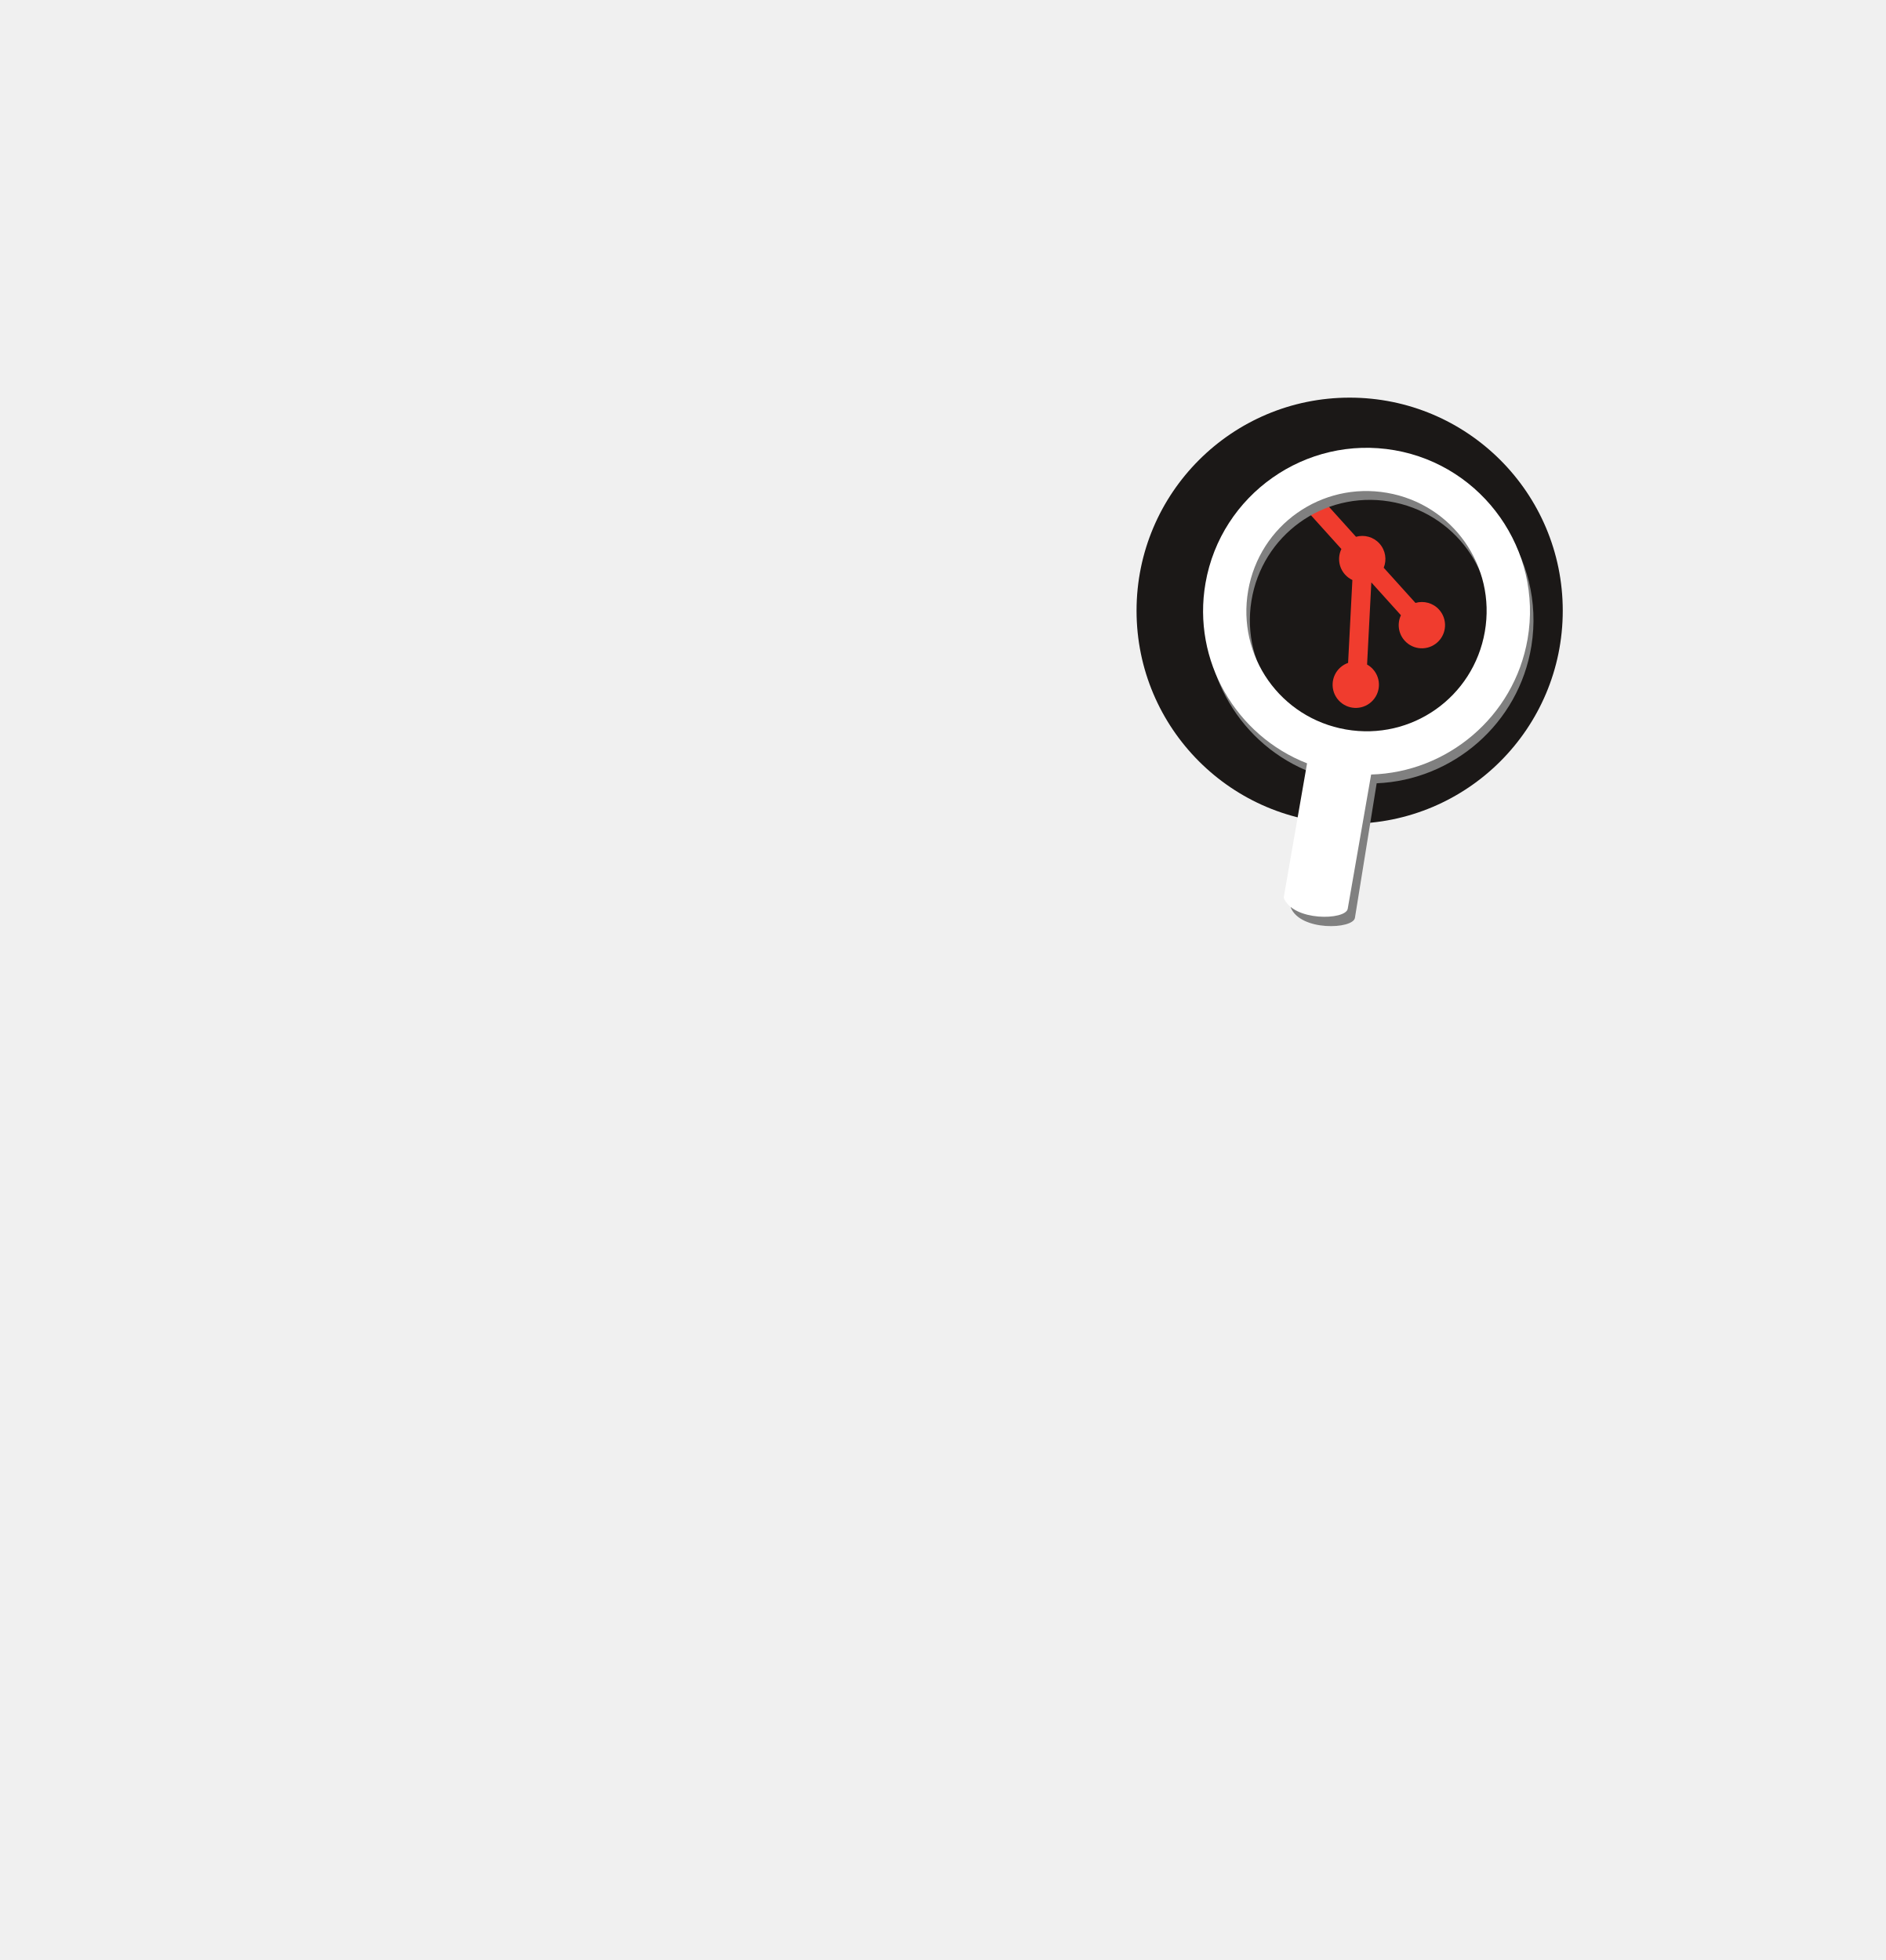
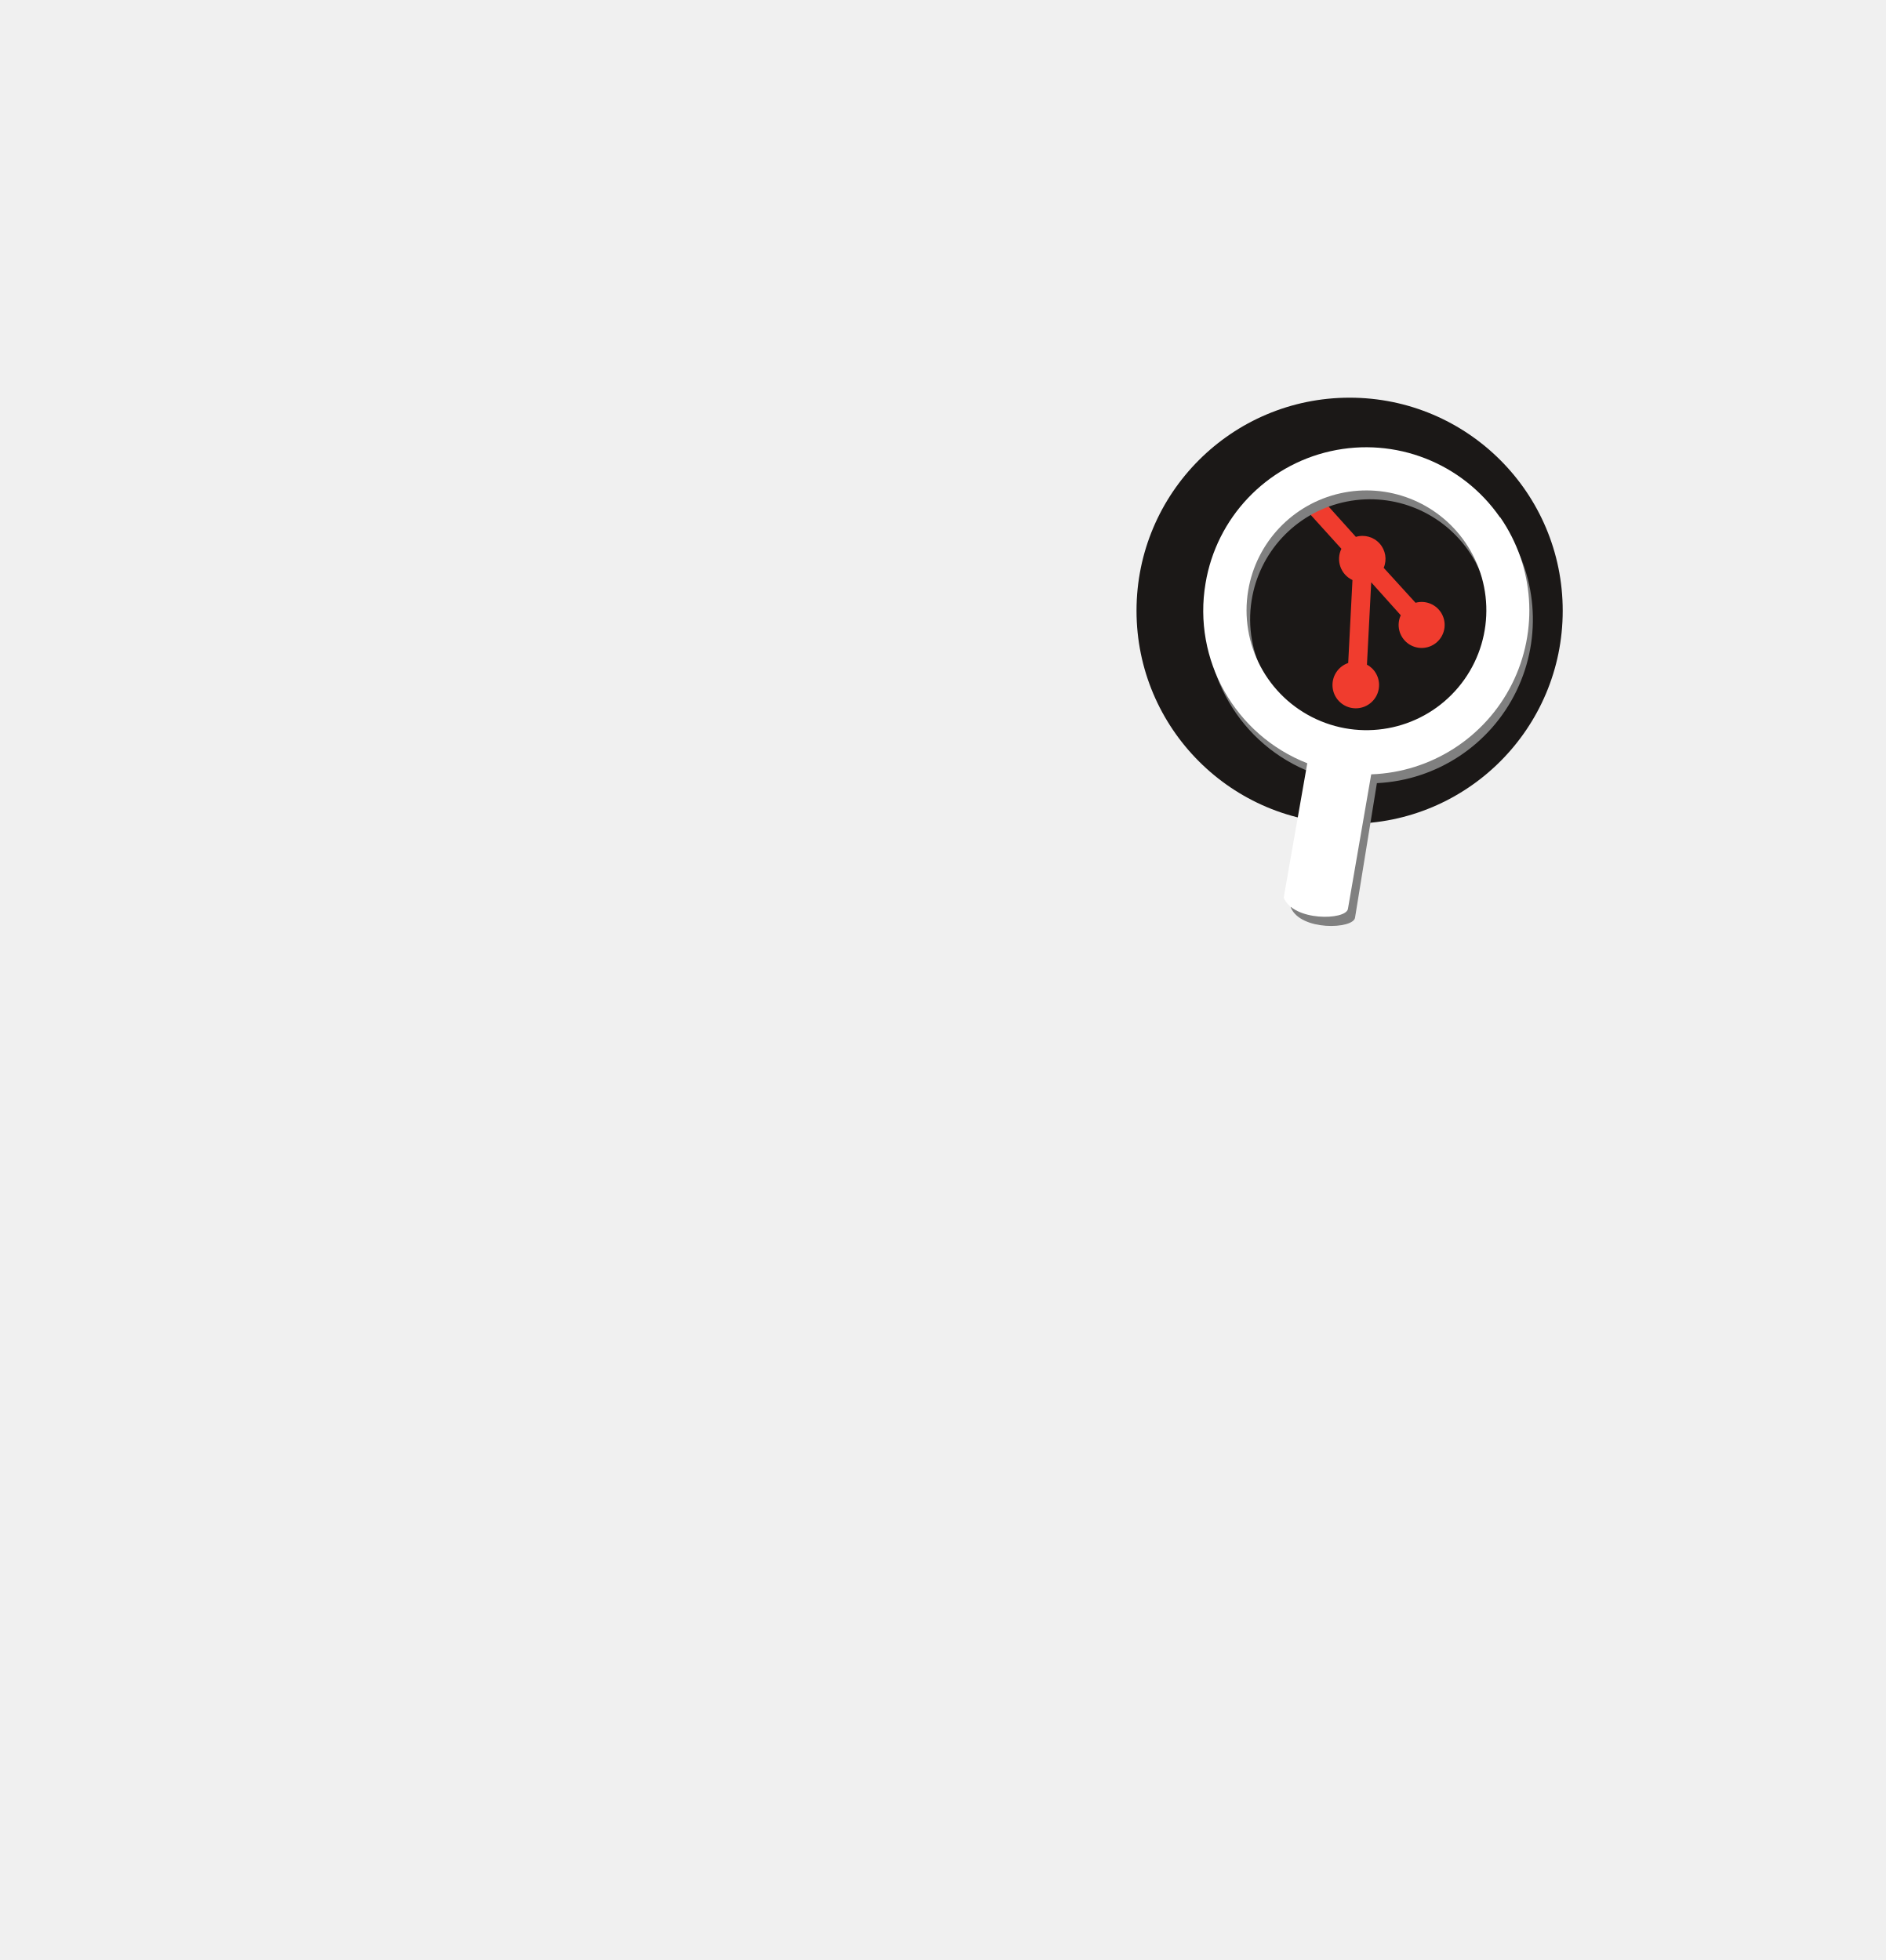
- <svg xmlns="http://www.w3.org/2000/svg" id="svg2" version="1.1" width="663.716" height="689.982" xml:space="preserve">
-   <defs id="defs6">
-     <clipPath clipPathUnits="userSpaceOnUse" id="clipPath18">
-       <path d="m 0,551.986 530.973,0 L 530.973,0 0,0 0,551.986 z" id="path20" />
-     </clipPath>
-   </defs>
-   <g id="g10" transform="matrix(1.25,0,0,-1.25,0,689.9825)">
-     <g id="g14">
-       <g id="g16" clip-path="url(#clipPath18)" />
-     </g>
-     <g id="layer1" transform="matrix(0.8,0,0,-0.8,76.68254,816.1288)">
-       <path style="fill:#1b1817;fill-opacity:1" id="path3375" d="m 417.728,213.21 a 89.972,77.521 0 1 1 -179.944,0 89.972,77.521 0 1 1 179.944,0 z" transform="matrix(0.8335911,0,0,0.967484,105.9325,338.8835)" />
-       <path d="m 369.791,506.291 11.59,12.853 c 2.891,-0.813 6.114,-9.5e-4 8.261,2.38 2.158,2.396 2.627,5.713 1.496,8.513 l 11.171,12.388 c 2.9,-0.835 6.156,-0.03 8.313,2.367 3.017,3.345 2.751,8.498 -0.595,11.515 -3.346,3.018 -8.5,2.752 -11.519,-0.595 -2.268,-2.518 -2.679,-6.063 -1.315,-8.948 l -10.418,-11.553 -1.494,28.908 c 0.756,0.424 1.461,0.974 2.074,1.651 3.016,3.344 2.75,8.497 -0.595,11.518 -3.346,3.016 -8.501,2.749 -11.515,-0.595 -3.016,-3.349 -2.75,-8.502 0.595,-11.518 0.827,-0.744 1.767,-1.291 2.758,-1.639 l 1.507,-29.177 c -0.951,-0.447 -1.829,-1.083 -2.575,-1.915 -2.285,-2.532 -2.683,-6.098 -1.294,-8.993 l -11.425,-12.672" id="path10" style="fill:#f03c2e;fill-opacity:1" />
-       <path id="path3058-6-2" style="text-indent:0;text-transform:none;block-progression:tb;color:#000000;fill:#808080" d="m 432.906,514.792 c -8.627,-11.941 -21.786,-20.611 -37.422,-23.131 -31.271,-5.04 -60.92,16.347 -65.959,47.617 -4.418,27.414 11.477,53.551 36.535,62.981 l -7.642,47.42 c 3.435,8.369 21.838,7.645 22.581,3.639 l 7.657,-47.4 c 26.739,-1.092 50.038,-20.929 54.457,-48.334 2.52,-15.635 -1.577,-30.854 -10.203,-42.795 z m -12.293,8.849 c 6.32,8.758 9.291,19.933 7.427,31.499 -3.728,23.132 -25.319,38.761 -48.452,35.034 -23.132,-3.729 -38.74,-25.335 -35.013,-48.467 3.728,-23.132 25.333,-38.74 48.467,-35.013 11.566,1.864 21.25,8.189 27.57,16.947 z" />
-       <path id="path3058-6" style="text-indent:0;text-transform:none;block-progression:tb;color:#000000;fill:#ffffff" d="m 432.09,512.268 c -8.477,-12.048 -21.528,-20.882 -37.131,-23.596 -31.206,-5.43 -61.119,15.585 -66.548,46.791 -4.76,27.357 10.808,53.69 35.747,63.432 l -8.233,47.321 c 3.33,8.411 21.741,7.917 22.534,3.921 l 8.248,-47.3 c 26.751,-0.758 50.296,-20.303 55.056,-47.651 2.714,-15.603 -1.192,-30.871 -9.668,-42.919 z m -12.402,8.695 c 6.21,8.836 9.041,20.047 7.033,31.589 -4.016,23.084 -25.8,38.442 -48.885,34.426 -23.083,-4.017 -38.421,-25.816 -34.405,-48.9 4.016,-23.084 25.815,-38.421 48.9,-34.405 11.542,2.008 21.147,8.453 27.357,17.29 z" />
-     </g>
-   </g>
+ <svg xmlns="http://www.w3.org/2000/svg" xml:space="preserve" viewBox="0 0 663.7 690">
+   <path fill="#1b1817" d="M550 215a75 75 0 1 1-150 0 75 75 0 1 1 150 0z" />
+   <path fill="#f03c2e" d="m465.6 176.1 11.6 12.9a8.1 8.1 0 0 1 9.8 10.9l11.2 12.3a8.1 8.1 0 1 1-5.2 4.4L482.6 205l-1.5 29c.8.4 1.5 1 2.1 1.6a8.2 8.2 0 1 1-8.7-2.2l1.5-29.2a8.2 8.2 0 0 1-3.9-11l-11.4-12.6" />
+   <path fill="gray" d="M433 514.8a57.3 57.3 0 0 0-103.5 24.5 57.7 57.7 0 0 0 36.6 63l-7.7 47.4c3.5 8.3 21.9 7.6 22.6 3.6l7.7-47.4a57.7 57.7 0 0 0 44.2-91.1zm-12.4 8.8a42.2 42.2 0 1 1-76 18 42.2 42.2 0 0 1 76-18z" color="#000" style="text-indent:0;text-transform:none;block-progression:tb" transform="translate(95.9 -330.2)" />
+   <path fill="#fff" d="M432 512.3a57.3 57.3 0 0 0-103.6 23.2 57.7 57.7 0 0 0 35.8 63.4l-8.3 47.3c3.4 8.4 21.8 8 22.6 4l8.2-47.4a57.7 57.7 0 0 0 45.4-90.5zm-12.3 8.7a42.2 42.2 0 1 1-76.3 17.1 42.2 42.2 0 0 1 76.3-17.1z" color="#000" style="text-indent:0;text-transform:none;block-progression:tb" transform="translate(95.9 -330.2)" />
</svg>
